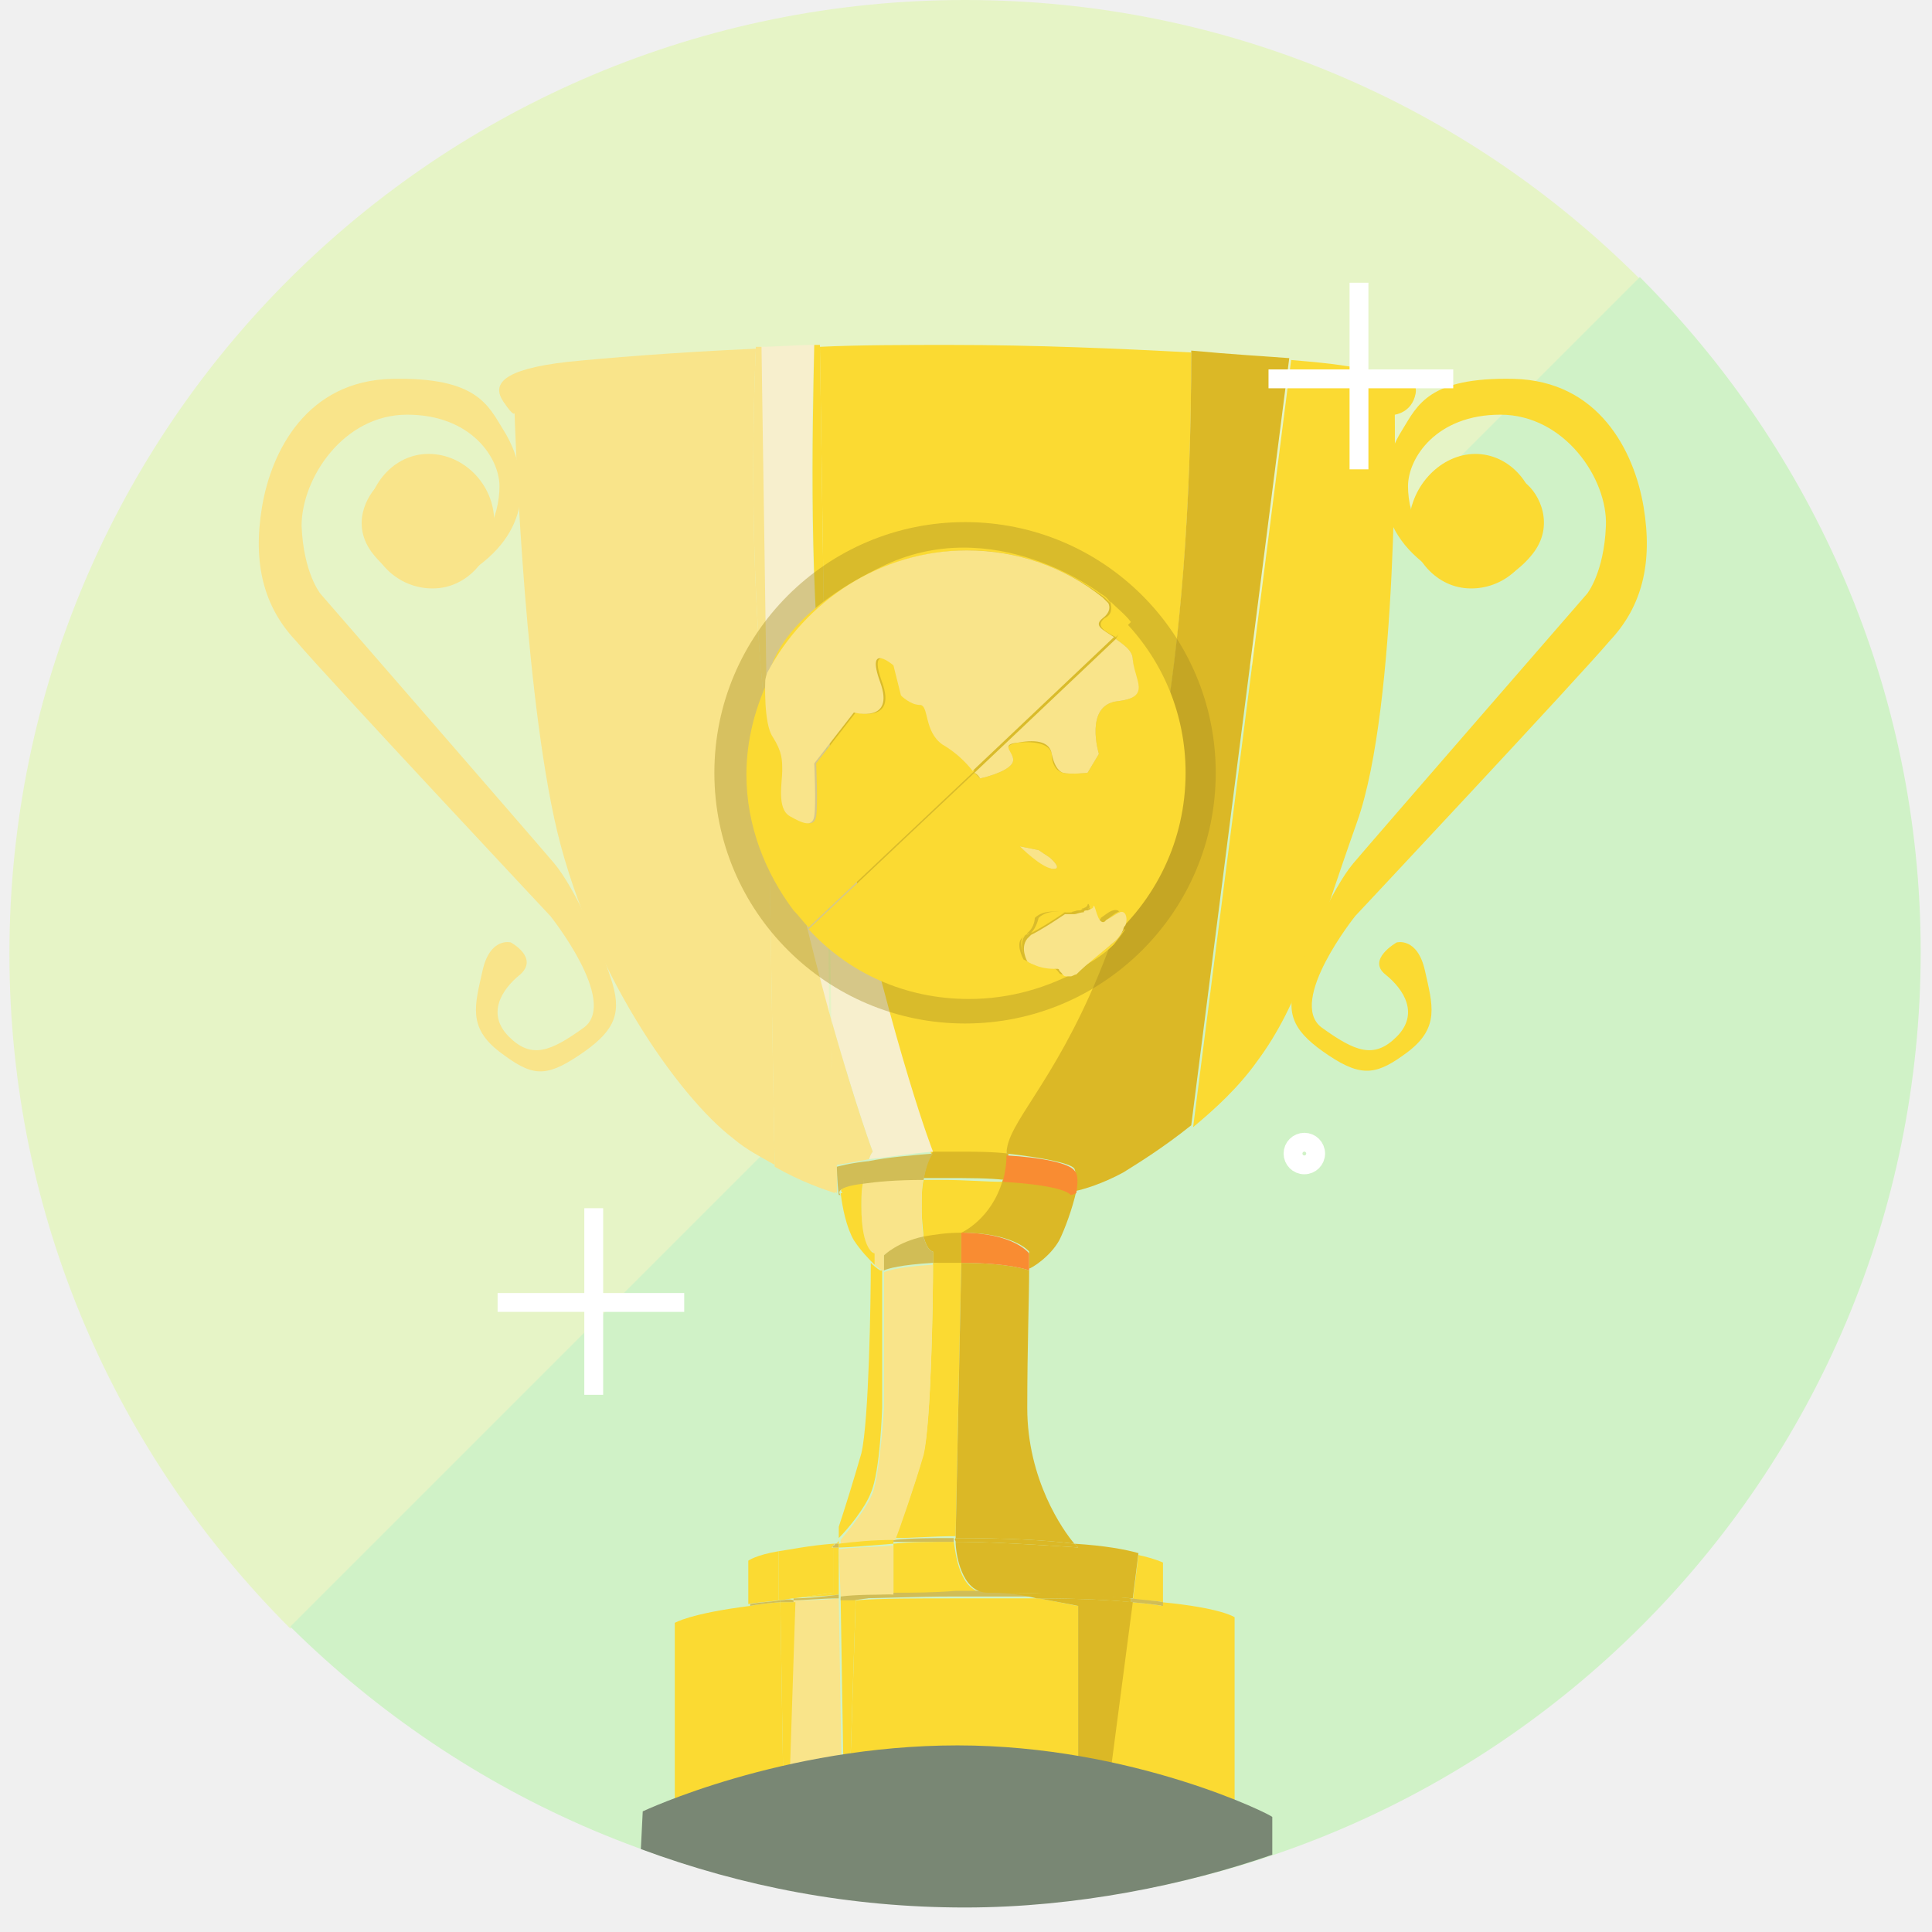
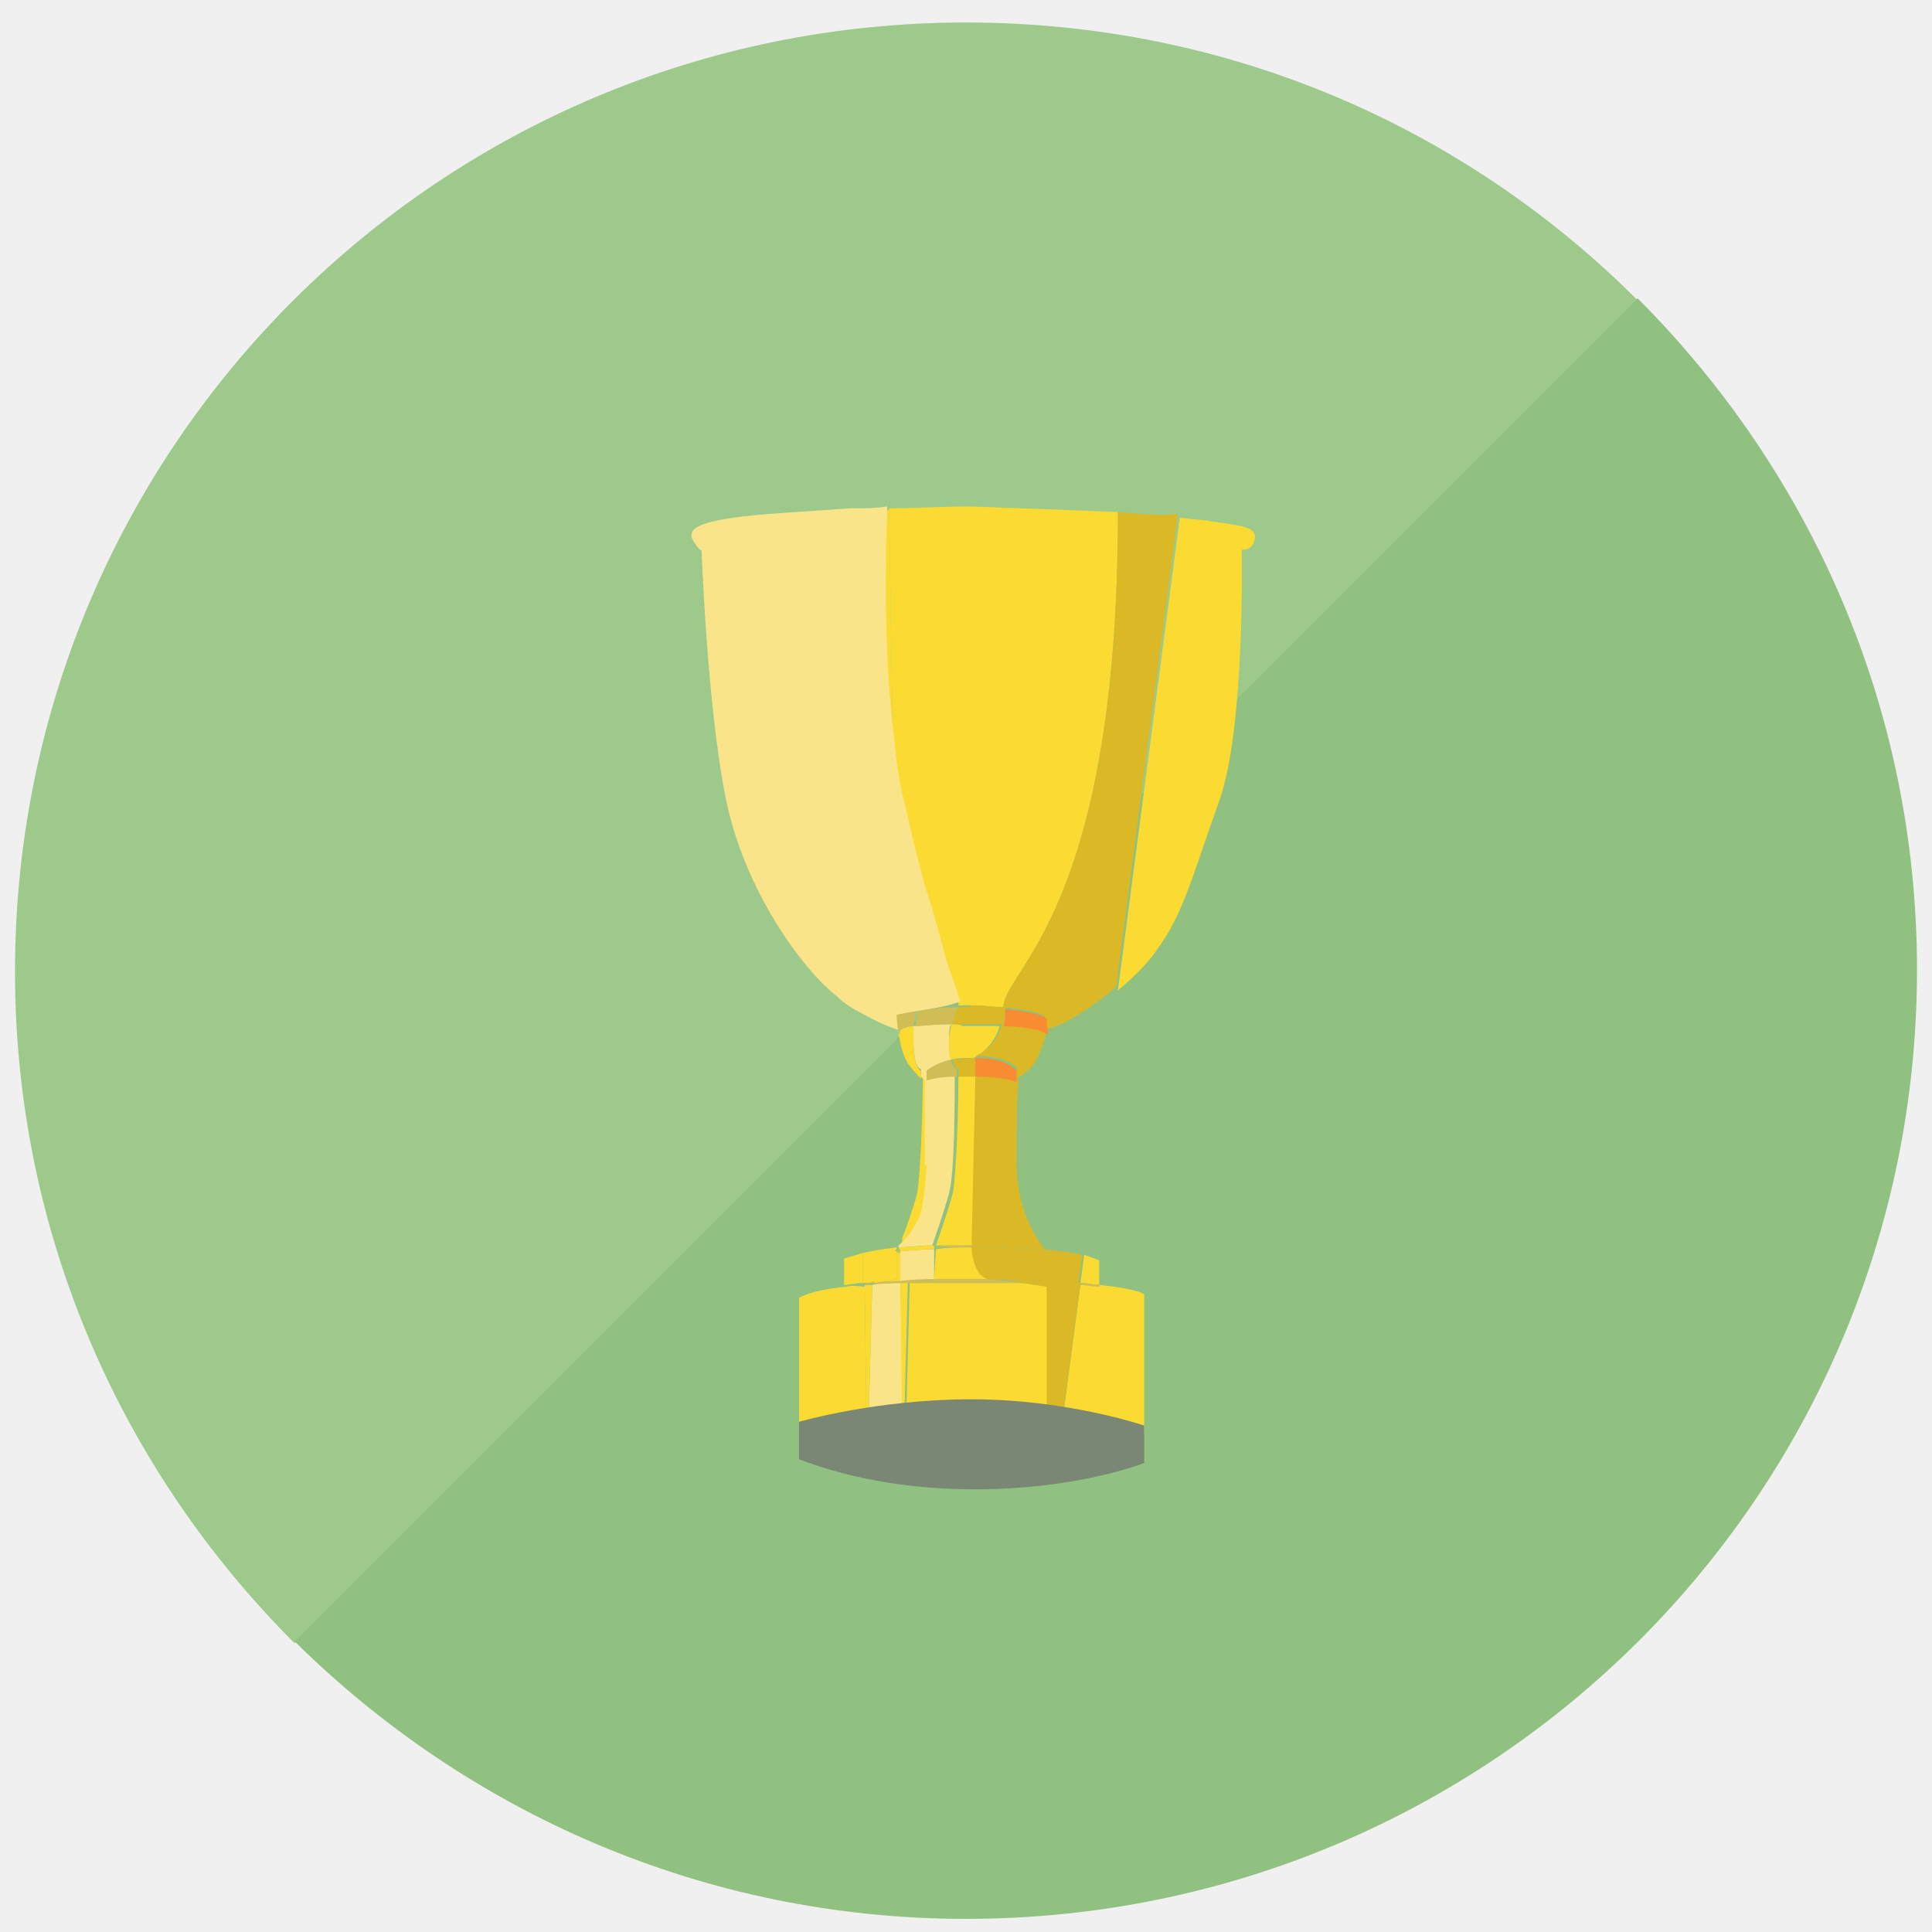
- <svg xmlns="http://www.w3.org/2000/svg" version="1.1" id="Layer_1" x="0px" y="0px" viewBox="-138.1 345 102.5 102.5" style="enable-background:new -138.1 345 102.5 102.5;" xml:space="preserve">
+ <svg xmlns="http://www.w3.org/2000/svg" version="1.1" id="Layer_1" x="0px" y="0px" viewBox="-20 21 103 103" style="enable-background:new -20 21 103 103;" xml:space="preserve">
  <style type="text/css">
- 	.st0{fill:#E6F4C6;}
- 	.st1{fill:#D0F2C7;}
- 	.st2{fill:none;stroke:#FFFFFF;stroke-miterlimit:10;}
- 	.st3{fill:#F9E48A;}
- 	.st4{fill:none;}
- 	.st5{fill:#FBDA32;}
- 	.st6{fill:#F7EFCD;}
- 	.st7{fill:#DBB826;}
- 	.st8{fill:#D1BD56;}
- 	.st9{fill:#F98C32;}
- 	.st10{fill:#798774;}
- 	.st11{opacity:0.4;fill:#A58B20;}
+ 	.st0{fill:#9DC98B;}
+ 	.st1{fill:#90C180;}
+ 	.st2{fill:none;}
+ 	.st3{fill:#FBDA32;}
+ 	.st4{fill:#DBB826;}
+ 	.st5{fill:#D1BD56;}
+ 	.st6{fill:#F9E48A;}
+ 	.st7{fill:#F98C32;}
+ 	.st8{fill:#798774;}
</style>
-   <path class="st0" d="M-86.9,345c-28,0-50.7,22.6-50.7,50.6c0,14,5.7,26.6,14.9,35.8l71.6-71.6C-60.3,350.6-72.9,345-86.9,345z" />
-   <path class="st1" d="M-51.1,359.7l-71.6,71.6c9.2,9.1,21.8,14.8,35.8,14.8c28,0,50.7-22.6,50.7-50.6  C-36.2,381.6-41.9,368.9-51.1,359.7z" />
+   <path class="st0" d="M31.5,22.2c-28,0-50.7,22.6-50.7,50.6c0,14,5.7,26.6,14.9,35.8l71.6-71.6C58.1,27.8,45.5,22.2,31.5,22.2z" />
+   <path class="st1" d="M67.3,36.9l-71.6,71.6c9.2,9.1,21.8,14.8,35.8,14.8c28,0,50.7-22.6,50.7-50.6C82.2,58.7,76.5,46.1,67.3,36.9z" />
+   <path class="st2" d="M28,87.5l0-0.4c-0.1,0.3-0.2,0.5-0.2,0.5l0,0.1c0,0,0,0,0.1,0C27.9,87.5,28,87.5,28,87.5z" />
+   <path class="st3" d="M39.6,48.3c0,21.4-6.1,24.4-6.1,26.4c-0.5,0-1.1-0.1-1.6-0.1c-0.3,0-0.5,0-0.8,0c0,0,0,0,0-0.1  s-0.1-0.1-0.1-0.2c-0.1-0.4-0.4-1-0.7-2.1c-0.3-0.8-0.6-1.9-0.9-3.2c-0.1-0.3-0.2-0.7-0.3-1c-0.3-1.1-0.6-2.3-0.9-3.7  c-0.3-1.1-0.5-2.3-0.6-3.5l-0.2-12.7c1.3,0,2.8-0.1,4.3-0.1C34.5,48.1,37.3,48.2,39.6,48.3z" />
+   <path class="st3" d="M46.9,49.7c0.1-0.6-0.8-0.7-2.3-0.9c-0.4-0.1-1-0.1-1.7-0.2l-3.3,25.2c0.7-0.6,1.5-1.3,2.1-2.2  c1.4-1.9,1.9-4,3.3-7.9c1.4-3.9,1.2-13.4,1.2-13.4S46.8,50.4,46.9,49.7z" />
+   <path class="st3" d="M30.7,75.6c0,0.2-0.1,0.5-0.1,0.9c0,0.5,0,0.8,0.1,1c0.3-0.1,0.8-0.1,1.2-0.1c0,0,1-0.4,1.4-1.7  c-0.5,0-1.2,0-2,0C31.2,75.6,31,75.6,30.7,75.6z" />
+   <path class="st4" d="M31.1,74.7c0,0-0.2,0.2-0.3,0.9c0.2,0,0.4,0,0.7,0c0.8,0,1.5,0,2,0c0.1-0.3,0.1-0.5,0.1-0.9  c-0.5,0-1.1-0.1-1.6-0.1C31.6,74.7,31.3,74.7,31.1,74.7z" />
+   <path class="st3" d="M31.1,78.3c0,1.3-0.1,5.2-0.3,6.3c-0.3,1.1-0.8,2.5-0.9,2.8c0.6,0,1.2,0,2,0l0.2-9.1c0,0-0.1,0-0.1,0  C31.6,78.3,31.3,78.3,31.1,78.3z" />
+   <path class="st3" d="M27.9,87.6c0,0,0.1,0,0.1,0l0-0.1C28,87.5,27.9,87.5,27.9,87.6z" />
+   <path class="st4" d="M31.1,78c0,0,0,0.1,0,0.4c0.2,0,0.5,0,0.8,0c0,0,0.1,0,0.1,0l0-1c-0.5,0-0.9,0.1-1.2,0.1  C30.9,78,31.1,78,31.1,78z" />
+   <path class="st3" d="M38.6,89.5v-1.3c0,0-0.2-0.1-0.8-0.3l-0.2,1.5C38,89.4,38.3,89.5,38.6,89.5z" />
+   <path class="st3" d="M26,87.8c-0.7,0.2-1,0.3-1,0.3v1.4c0.3,0,0.6-0.1,1-0.1L26,87.8z" />
+   <path class="st3" d="M28,87.7c-0.1,0-0.1,0-0.2,0l0,1.5l-1.3,0.2l0,0c0.5,0,1-0.1,1.5-0.1L28,87.7z" />
+   <path class="st3" d="M29.8,89.2L29.8,89.2c0.6,0,1.3,0,2.1,0c0.4,0,0.8,0,1.2,0c-0.1,0-0.2,0-0.2,0c-0.8,0-1-1.3-1-1.7  c-0.7,0-1.4,0-2,0.1L29.8,89.2z" />
+   <path class="st3" d="M27.8,87.6L27.8,87.6C27.8,87.6,27.9,87.6,27.8,87.6C27.9,87.6,27.8,87.6,27.8,87.6z" />
+   <path class="st5" d="M29.8,87.5L29.8,87.5c0.6,0,1.3,0,2,0c0-0.1,0-0.1,0-0.1C31.1,87.4,30.4,87.4,29.8,87.5  C29.8,87.5,29.8,87.5,29.8,87.5z" />
+   <path class="st5" d="M28,87.6c0,0-0.1,0-0.1,0c0,0,0,0.1-0.1,0.1l0,0.1c0,0,0.1,0,0.2,0L28,87.6z" />
+   <path class="st3" d="M37.6,89.5l-1,7.6c3.8,0.1,4.4,0.4,4.4,0.4V90c0,0-0.4-0.3-2.4-0.5v0.1C38.6,89.6,38.4,89.5,37.6,89.5z" />
+   <path class="st3" d="M34.5,89.4c-0.8,0-1.7,0-2.7,0c-1.3,0-2.4,0-3.3,0L28.3,97c1,0,2.2,0,3.6,0c1.6,0,2.9,0,4,0v-7.5  C35.8,89.6,35.2,89.5,34.5,89.4z" />
+   <path class="st3" d="M25.1,89.6L25.1,89.6c-2,0.2-2.5,0.6-2.5,0.6v7.3c0,0,0.6-0.2,3.6-0.3l-0.1-7.6C25.3,89.5,25.1,89.6,25.1,89.6z  " />
+   <path class="st6" d="M26.5,89.5l-0.2,7.6c0.5,0,1.2,0,1.9-0.1L28,89.4C27.4,89.4,26.9,89.4,26.5,89.5z" />
+   <path class="st5" d="M29.8,89.2l-1.3,0.2c0.9,0,2,0,3.3,0c1.1,0,2,0,2.7,0c-0.5-0.1-1-0.1-1.4-0.2c-0.4,0-0.8,0-1.2,0  C31.1,89.2,30.4,89.2,29.8,89.2z" />
+   <path class="st5" d="M26.1,89.5L26.1,89.5c-0.4,0-0.7,0-1,0.1v0.1C25.1,89.6,25.3,89.5,26.1,89.5z" />
+   <path class="st5" d="M26.5,89.4L26.5,89.4c0.4,0.1,0.9,0,1.5,0l0-0.1C27.5,89.3,27,89.3,26.5,89.4z" />
+   <path class="st5" d="M37.6,89.5c0.8,0.1,1,0.1,1,0.1v-0.1c-0.3,0-0.6-0.1-1-0.1L37.6,89.5z" />
+   <path class="st4" d="M39.6,48.3c0,21.4-6.1,24.4-6.1,26.4c1.1,0.1,2.1,0.3,2.2,0.5c0.1,0.1,0.1,0.4,0,0.7c0.3-0.1,1-0.3,1.6-0.7  c0.5-0.3,1.3-0.8,2.2-1.6l3.3-25.2C42,48.5,40.9,48.4,39.6,48.3z" />
+   <path class="st4" d="M33.4,75.6c-0.3,1.3-1.4,1.7-1.4,1.7c1.7,0,2.2,0.6,2.2,0.6s0,0.2,0,0.6c0,0,0.7-0.4,1-0.9  c0.2-0.4,0.5-1.1,0.6-1.6c-0.1,0-0.2,0-0.2,0S35.5,75.7,33.4,75.6z" />
+   <path class="st7" d="M35.8,75.3c-0.2-0.2-1.1-0.4-2.2-0.5c0,0.3,0,0.6-0.1,0.9c2.1,0.1,2.2,0.4,2.2,0.4s0.1,0,0.2,0  C35.8,75.7,35.8,75.4,35.8,75.3z" />
+   <path class="st4" d="M32,78.3l-0.2,9.1c1.7,0,2.9,0.1,3.9,0.2c-0.4-0.5-1.5-2.1-1.5-4.5c0-2,0-3.7,0.1-4.5c0,0,0,0,0,0  S33.6,78.3,32,78.3z" />
+   <path class="st7" d="M32,77.4l0,1c1.6,0,2.2,0.3,2.2,0.3s0,0,0,0c0-0.4,0-0.6,0-0.6S33.8,77.4,32,77.4z" />
+   <path class="st4" d="M32,87.5c-0.1,0-0.1,0-0.2,0c0,0.4,0.2,1.7,1,1.7c0.1,0,0.2,0,0.2,0c1.9,0,3.4,0.1,4.5,0.2l0.2-1.5  c-0.5-0.1-1.1-0.2-2.1-0.3c0.1,0.1,0.1,0.1,0.1,0.1S33.2,87.5,32,87.5z" />
+   <path class="st4" d="M31.8,87.5c0.1,0,0.1,0,0.2,0c1.2,0,3.8,0.2,3.8,0.2s0,0-0.1-0.1c-1-0.1-2.3-0.2-3.9-0.2  C31.8,87.4,31.8,87.5,31.8,87.5z" />
+   <path class="st4" d="M34.5,89.4c0.7,0.1,1.3,0.2,1.3,0.2V97c0.3,0,0.5,0,0.8,0l1-7.6C37,89.4,36,89.4,34.5,89.4z" />
+   <path class="st4" d="M37.6,89.5l0-0.1c-1.1-0.1-2.6-0.2-4.5-0.2c0.4,0,1,0.1,1.4,0.2C36,89.4,37,89.4,37.6,89.5z" />
+   <path class="st3" d="M29.1,85.9c0.3-0.7,0.4-2.8,0.4-2.8v-4.6c0,0,0,0,0,0s-0.1-0.1-0.3-0.2c0,1.3-0.1,5.2-0.3,6.3  c-0.2,0.8-0.6,1.9-0.8,2.4l0,0.4C28.3,87.1,28.9,86.4,29.1,85.9z" />
+   <path class="st3" d="M27.6,60.8c-0.6-4.6-0.5-9.7-0.4-12.6c0.1,0,0.1,0,0.2,0L27.6,60.8z" />
+   <path class="st6" d="M28.9,74.9c-0.6,0.1-1,0.2-1,0.2s0,0.4,0.1,0.9c0,0-0.1,0-0.1-0.1c-0.4-0.1-1.1-0.4-2-0.9  c-0.4-0.2-0.9-0.5-1.3-0.9c-1.8-1.4-4.9-5.6-5.9-10.5c-1-4.9-1.3-13.3-1.3-13.3s0,0.2-0.4-0.4c-0.4-0.6,0-1,2.1-1.3  c1.3-0.2,3.5-0.3,6.2-0.5c0.1,0,0.1,0,0.2,0c0.6,0,1.2,0,1.8-0.1c-0.1,2.9-0.2,8,0.4,12.6c0.1,1.2,0.3,2.4,0.6,3.5  c0.3,1.4,0.6,2.6,0.9,3.7c0.1,0.4,0.2,0.7,0.3,1c0.4,1.3,0.7,2.4,0.9,3.2c0.3,1,0.6,1.7,0.7,2.1c0,0.1,0.1,0.2,0.1,0.2s0,0.1,0,0.1  C30.3,74.7,29.5,74.8,28.9,74.9z" />
+   <path class="st6" d="M28.7,76.5c0,1.5,0.4,1.5,0.4,1.5s0,0.1,0,0.4c0.2,0.2,0.3,0.2,0.3,0.2s0,0,0,0v-0.5c0,0,0.4-0.4,1.3-0.6  c-0.1-0.2-0.1-0.5-0.1-1c0-0.4,0-0.7,0.1-0.9c-1,0-1.6,0.1-2,0.1C28.7,75.9,28.7,76.2,28.7,76.5z" />
+   <path class="st5" d="M31.1,74.7c0,0-0.2,0.2-0.3,0.9c-0.9,0-1.6,0.1-2,0.1c0.1-0.4,0.1-0.6,0.2-0.8C29.5,74.8,30.3,74.7,31.1,74.7z" />
+   <path class="st6" d="M29.4,83.1c0,0-0.1,2.1-0.4,2.8c-0.2,0.5-0.7,1.2-1.1,1.5l0,0.1c0.5,0,1.1-0.1,1.8-0.1c0.1-0.3,0.6-1.7,0.9-2.8  c0.3-1.1,0.3-5,0.3-6.3c-1.1,0-1.5,0.2-1.6,0.2V83.1z" />
+   <path class="st5" d="M29.4,78.6c0.1,0,0.5-0.2,1.6-0.2c0-0.2,0-0.4,0-0.4s-0.2,0-0.3-0.5c-0.9,0.2-1.3,0.6-1.3,0.6V78.6z" />
+   <path class="st6" d="M28,89.3c0.5,0,1.1-0.1,1.8-0.1l0,0l0-1.6c-0.8,0-1.5,0.1-1.8,0.1L28,89.3z" />
+   <path class="st3" d="M28,87.7c0.3,0,1-0.1,1.8-0.1l0-0.1c0,0,0,0,0-0.1c-0.7,0-1.3,0.1-1.8,0.1L28,87.7z" />
+   <path class="st3" d="M28,89.4l0.1,7.6c0,0,0.1,0,0.1,0l0.2-7.7C28.3,89.4,28.2,89.4,28,89.4z" />
+   <path class="st5" d="M28,89.3l0,0.1c0.1,0,0.3,0,0.5,0l1.3-0.2C29.1,89.2,28.6,89.2,28,89.3z" />
+   <path class="st3" d="M26.5,89.4L26.5,89.4l1.3-0.2l0-1.5c0,0-0.1,0-0.1,0s0,0,0.1-0.1l0-0.1c-0.8,0.1-1.4,0.2-1.8,0.3l0,1.6  C26.2,89.4,26.4,89.4,26.5,89.4z" />
+   <path class="st5" d="M27.8,87.7C27.8,87.7,27.8,87.7,27.8,87.7L27.8,87.7C27.8,87.7,27.8,87.7,27.8,87.7z" />
+   <path class="st3" d="M26.1,89.5l0.1,7.6c0,0,0.1,0,0.1,0l0.2-7.6C26.3,89.5,26.2,89.5,26.1,89.5z" />
+   <path class="st5" d="M26.1,89.4L26.1,89.4c0.1,0.1,0.3,0,0.5,0l0-0.1C26.4,89.4,26.2,89.4,26.1,89.4z" />
+   <path class="st3" d="M28.7,76.5c0-0.3,0-0.6,0-0.8c-1,0.1-0.7,0.4-0.7,0.4s0,0-0.1,0c0.1,0.5,0.2,1.1,0.5,1.6  c0.3,0.4,0.5,0.6,0.7,0.8c0-0.2,0-0.4,0-0.4S28.7,78,28.7,76.5z" />
+   <path class="st5" d="M28.9,74.9c-0.1,0.2-0.1,0.4-0.2,0.8c-0.2,0-0.3,0-0.4,0.1c-0.1,0-0.2,0-0.2,0.1c0,0,0,0-0.1,0s0,0,0,0  C28,76,28,76,28,76c0,0,0,0-0.1,0c-0.1-0.5-0.1-0.9-0.1-0.9S28.3,75,28.9,74.9z" />
  <g>
-     <line class="st2" x1="-111.7" y1="414.1" x2="-101.8" y2="414.1" />
-     <line class="st2" x1="-106.6" y1="409.1" x2="-106.6" y2="419" />
+     <path class="st8" d="M31.8,95.6c-5.1,0-9.2,1.2-9.2,1.2l0,2c2.9,1.1,6.1,1.6,9.4,1.6c3.2,0,6.5-0.5,9-1.4V97   C41,97,36.9,95.6,31.8,95.6z" />
  </g>
-   <path class="st3" d="M-115.7,370.1c-0.5-1.2-1.4-0.2-2.2,0.5s-1.6,2.3-0.4,3.8c1.2,1.5,3.4,2.6,6.1,0.2c2.7-2.4,1.7-5.4,0.8-6.8  c-0.8-1.3-1.4-2.8-5.9-2.7s-6.4,3.8-6.9,6.8c-0.5,3,0.1,5.3,1.8,7.1c1.6,1.9,13.5,14.6,13.5,14.6s3.6,4.5,1.8,5.9  c-1.8,1.3-2.8,1.7-4,0.5s-0.4-2.5,0.6-3.3c1-0.9-0.5-1.7-0.5-1.7s-1.1-0.3-1.5,1.5s-0.8,3,0.9,4.3s2.4,1.4,4.2,0.2s2.3-2.1,1.8-3.8  c-0.5-1.7-2-5.1-3.1-6.4s-12.4-14.3-12.4-14.3s-0.9-1.1-1-3.6c0-2.5,2.2-5.9,5.6-5.9c3.4,0,4.9,2.3,4.9,3.8c0,1.5-0.8,4-3.3,4  s-2.2-2.2-2.2-2.2s-0.2-1,0.9-1.2C-115.3,371.1-115.7,370.1-115.7,370.1z" />
-   <g>
-     <path class="st4" d="M-93.6,426.7l0-0.6c-0.2,0.4-0.3,0.7-0.3,0.7l0,0.1c0,0,0.1,0,0.1,0C-93.7,426.9-93.6,426.8-93.6,426.7z" />
-     <path class="st5" d="M-93.3,389.5c2.7,11.9,4.6,16.7,4.6,16.7l0,0c0.4,0,0.9,0,1.3,0c0.9,0,1.8,0,2.7,0.1c0-3.2,9.8-8,9.8-42.6   c-3.7-0.2-8.2-0.4-12.8-0.4c-2.4,0-4.8,0-6.9,0.1l0.3,20.4C-94,385.7-93.7,387.7-93.3,389.5z" />
-     <path class="st6" d="M-96.5,389.5c0.9,4,1.7,7.2,2.4,9.6l-0.2-15.4c-0.9-7.4-0.8-15.6-0.6-20.4c-1,0-2,0.1-2.9,0.1l0.3,20.3   C-97.2,385.7-96.9,387.7-96.5,389.5z" />
-     <path class="st3" d="M-98,363.5c-4.5,0.2-8,0.5-10,0.7c-3.5,0.4-4,1.2-3.4,2.1c0.6,0.9,0.6,0.6,0.6,0.6s0.4,13.6,2.1,21.5   c1.7,7.9,6.6,14.8,9.5,17c0.7,0.6,1.5,1,2.2,1.4l-0.4-23.1C-98.3,376.4-98.2,368.2-98,363.5z" />
-     <path class="st5" d="M-63,365.9c0.2-1-1.2-1.1-3.8-1.5c-0.6-0.1-1.6-0.2-2.8-0.3l-5.2,40.7c1.2-1,2.4-2.1,3.4-3.5   c2.3-3.1,3.1-6.5,5.3-12.7c2.2-6.2,2-21.6,2-21.6S-63.2,366.9-63,365.9z" />
-     <path class="st5" d="M-89.1,407.6c-0.1,0.4-0.1,0.9-0.1,1.5c0,0.8,0.1,1.3,0.1,1.6c0.6-0.1,1.2-0.2,2-0.2c0,0,1.7-0.7,2.2-2.8   c-0.9,0-1.9-0.1-3.2-0.1C-88.5,407.6-88.8,407.6-89.1,407.6z" />
-     <path class="st7" d="M-88.6,406.1c0,0-0.3,0.3-0.5,1.4c0.3,0,0.7,0,1.1,0c1.3,0,2.4,0,3.2,0.1c0.1-0.4,0.2-0.9,0.2-1.4   c-0.9-0.1-1.8-0.1-2.7-0.1C-87.8,406.1-88.2,406.1-88.6,406.1z" />
-     <path class="st5" d="M-88.6,412c0,2-0.1,8.4-0.5,10.1c-0.5,1.8-1.3,4-1.5,4.5c1,0,2-0.1,3.2-0.1l0.3-14.6c-0.1,0-0.1,0-0.2,0   C-87.8,412-88.3,412-88.6,412z" />
-     <path class="st5" d="M-93.8,426.9c0.1,0,0.1,0,0.2,0l0-0.2C-93.6,426.8-93.7,426.9-93.8,426.9z" />
-     <path class="st7" d="M-88.6,411.4c0,0,0,0.2,0,0.6c0.4,0,0.8,0,1.3,0c0.1,0,0.1,0,0.2,0l0-1.6c-0.8,0-1.4,0.1-2,0.2   C-88.9,411.4-88.6,411.4-88.6,411.4z" />
-     <path class="st5" d="M-76.4,430v-2.1c0,0-0.4-0.2-1.3-0.4l-0.3,2.4C-77.5,429.9-76.9,429.9-76.4,430z" />
-     <path class="st5" d="M-96.8,427.3c-1.2,0.2-1.6,0.5-1.6,0.5v2.3c0.5-0.1,1-0.1,1.6-0.2L-96.8,427.3z" />
-     <path class="st5" d="M-93.6,427.1c-0.1,0-0.2,0-0.3,0l0,2.4l-2.1,0.3l0,0c0.7-0.1,1.5-0.1,2.4-0.2L-93.6,427.1z" />
-     <path class="st5" d="M-90.7,429.5L-90.7,429.5c1,0,2.1,0,3.3,0c0.7,0,1.4,0,2,0c-0.1,0-0.3,0-0.4,0c-1.4,0-1.6-2.1-1.7-2.7   c-1.2,0-2.3,0-3.2,0.1L-90.7,429.5z" />
-     <path class="st5" d="M-93.9,426.9l0,0.1c0,0,0.1-0.1,0.1-0.1C-93.8,426.9-93.8,426.9-93.9,426.9z" />
-     <path class="st8" d="M-90.7,426.8L-90.7,426.8c1,0,2.1,0,3.2,0c0-0.1,0-0.2,0-0.2c-1.2,0-2.2,0-3.2,0.1   C-90.7,426.8-90.7,426.8-90.7,426.8z" />
-     <path class="st8" d="M-93.6,426.9c-0.1,0-0.1,0-0.2,0c0,0.1-0.1,0.1-0.1,0.1l0,0.1c0.1,0,0.2,0,0.3,0L-93.6,426.9z" />
-     <path class="st5" d="M-78.1,430l-1.6,12.2c6.2,0.2,7.1,0.6,7.1,0.6v-12c0,0-0.7-0.5-3.9-0.8v0.2C-76.4,430.2-76.9,430.1-78.1,430z" />
-     <path class="st5" d="M-83,429.8c-1.2,0-2.7,0-4.4,0c-2.2,0-3.9,0-5.3,0.1l-0.4,12.3c1.6,0,3.5-0.1,5.8-0.1c2.5,0,4.7,0,6.4,0.1v-12   C-81,430.2-81.9,430-83,429.8z" />
-     <path class="st5" d="M-98.3,430.2L-98.3,430.2c-3.2,0.4-4,0.9-4,0.9v11.7c0,0,0.9-0.3,5.8-0.5l-0.2-12.3   C-97.9,430.1-98.3,430.2-98.3,430.2z" />
-     <path class="st3" d="M-96,429.9l-0.4,12.3c0.9,0,1.9-0.1,3-0.1l-0.2-12.3C-94.5,429.9-95.3,429.9-96,429.9z" />
-     <path class="st8" d="M-90.7,429.5l-2.1,0.3c1.4,0,3.2-0.1,5.3-0.1c1.7,0,3.2,0,4.4,0c-0.8-0.1-1.6-0.2-2.3-0.3c-0.6,0-1.3,0-2,0   C-88.6,429.5-89.7,429.5-90.7,429.5z" />
-     <path class="st8" d="M-96.7,430l0-0.1c-0.6,0.1-1.1,0.1-1.6,0.2v0.1C-98.3,430.2-97.9,430.1-96.7,430z" />
-     <path class="st8" d="M-96,429.8l0,0.1c0.6,0,1.5-0.1,2.4-0.1l0-0.2C-94.4,429.7-95.2,429.8-96,429.8z" />
-     <path class="st8" d="M-78.1,430c1.2,0.1,1.7,0.2,1.7,0.2V430c-0.5-0.1-1-0.1-1.7-0.2L-78.1,430z" />
-     <path class="st7" d="M-74.9,363.6c0,34.6-9.8,39.4-9.8,42.6c1.8,0.2,3.4,0.5,3.6,0.8c0.1,0.2,0.1,0.7,0,1.2c0.5-0.1,1.5-0.4,2.6-1   c0.8-0.5,2.1-1.3,3.6-2.5l5.2-40.7C-71,363.9-72.8,363.8-74.9,363.6z" />
-     <path class="st7" d="M-84.9,407.6c-0.6,2.1-2.2,2.8-2.2,2.8c2.8,0,3.6,1,3.6,1s0,0.3,0,0.9c0.1,0,1.1-0.6,1.6-1.5   c0.3-0.6,0.7-1.7,0.9-2.6c-0.2,0-0.3,0.1-0.3,0.1S-81.4,407.8-84.9,407.6z" />
-     <path class="st9" d="M-81.1,407.1c-0.3-0.4-1.8-0.7-3.6-0.8c0,0.5-0.1,1-0.2,1.4c3.4,0.2,3.6,0.7,3.6,0.7s0.1,0,0.3-0.1   C-80.9,407.7-80.9,407.3-81.1,407.1z" />
-     <path class="st7" d="M-87.1,412l-0.3,14.6c2.7,0,4.7,0.1,6.3,0.3c-0.6-0.7-2.5-3.4-2.5-7.2c0-3.2,0.1-5.9,0.1-7.3c0,0,0,0,0,0   S-84.5,412-87.1,412z" />
-     <path class="st9" d="M-87.1,410.4l0,1.6c2.6,0,3.6,0.4,3.6,0.4s0,0,0,0c0-0.6,0-0.9,0-0.9S-84.3,410.4-87.1,410.4z" />
-     <path class="st7" d="M-87.1,426.8c-0.1,0-0.2,0-0.3,0c0,0.6,0.3,2.7,1.7,2.7c0.1,0,0.3,0,0.4,0c3.1,0,5.5,0.2,7.3,0.3l0.3-2.4   c-0.7-0.2-1.8-0.4-3.4-0.5c0.1,0.1,0.2,0.2,0.2,0.2S-85.1,426.8-87.1,426.8z" />
-     <path class="st7" d="M-87.4,426.8c0.1,0,0.2,0,0.3,0c2,0,6.2,0.3,6.2,0.3s-0.1-0.1-0.2-0.2c-1.6-0.2-3.6-0.3-6.3-0.3   C-87.5,426.7-87.4,426.7-87.4,426.8z" />
-     <path class="st7" d="M-83,429.8c1.1,0.2,2.1,0.4,2.1,0.4v12c0.5,0,0.9,0,1.3,0l1.6-12.2C-79.1,429.9-80.7,429.8-83,429.8z" />
-     <path class="st7" d="M-78.1,430l0-0.2c-1.8-0.2-4.2-0.3-7.3-0.3c0.7,0,1.5,0.1,2.3,0.3C-80.7,429.8-79.1,429.9-78.1,430z" />
-     <path class="st5" d="M-91.9,424.2c0.5-1.1,0.6-4.5,0.6-4.5v-7.3c0,0-0.1,0-0.1,0s-0.2-0.1-0.5-0.4c0,2-0.1,8.4-0.5,10.1   c-0.4,1.4-0.9,3-1.2,3.9l0,0.6C-93.1,426.1-92.2,425-91.9,424.2z" />
-     <path class="st5" d="M-94.3,383.7l-0.3-20.4c-0.1,0-0.2,0-0.3,0C-95,368.1-95.2,376.3-94.3,383.7z" />
-     <path class="st6" d="M-92,406.5c1-0.1,2.2-0.3,3.4-0.4l0,0c0,0-1.9-4.8-4.6-16.7c-0.4-1.8-0.7-3.7-1-5.7l0.2,15.4   c1.4,4.9,2.2,7,2.2,7S-91.9,406.2-92,406.5z" />
-     <path class="st3" d="M-92.4,409c0,2.4,0.6,2.4,0.6,2.4s0,0.2,0,0.6c0.3,0.3,0.5,0.4,0.5,0.4s0,0,0.1,0v-0.8c0,0,0.7-0.6,2.1-1   c-0.1-0.4-0.1-0.9-0.1-1.6c0-0.6,0-1.1,0.1-1.5c-1.5,0-2.5,0.1-3.2,0.2C-92.4,408.1-92.4,408.5-92.4,409z" />
-     <path class="st8" d="M-92.3,407.8c0.7-0.1,1.7-0.2,3.2-0.2c0.2-1.1,0.5-1.4,0.5-1.4c-1.2,0.1-2.4,0.2-3.4,0.4   C-92.2,406.8-92.3,407.2-92.3,407.8z" />
-     <path class="st3" d="M-91.2,419.7c0,0-0.2,3.4-0.6,4.5c-0.3,0.8-1.2,1.9-1.7,2.5l0,0.2c0.8-0.1,1.8-0.1,2.9-0.2   c0.2-0.5,1-2.8,1.5-4.5c0.4-1.7,0.5-8.1,0.5-10.1c-1.7,0.1-2.4,0.3-2.6,0.4V419.7z" />
-     <path class="st8" d="M-91.2,412.4c0.2-0.1,0.9-0.3,2.6-0.4c0-0.4,0-0.6,0-0.6s-0.3,0-0.5-0.8c-1.4,0.3-2.1,1-2.1,1V412.4z" />
-     <path class="st3" d="M-93.5,429.7c0.9,0,1.8-0.1,2.8-0.1l0,0l0-2.6c-1.3,0.1-2.4,0.1-2.9,0.2L-93.5,429.7z" />
-     <path class="st5" d="M-93.6,427.1c0.5,0,1.6-0.1,2.9-0.2l0-0.1c0,0,0,0,0-0.1c-1.1,0-2.1,0.1-2.9,0.2L-93.6,427.1z" />
-     <path class="st5" d="M-93.5,429.8l0.2,12.3c0.1,0,0.1,0,0.2,0l0.4-12.3C-93.1,429.8-93.3,429.8-93.5,429.8z" />
-     <path class="st8" d="M-93.5,429.7l0,0.2c0.2,0,0.5,0,0.7,0l2.1-0.3C-91.7,429.6-92.7,429.6-93.5,429.7z" />
-     <path class="st3" d="M-97.4,383.7l-0.3-20.3c-0.1,0-0.2,0-0.3,0C-98.2,368.2-98.3,376.4-97.4,383.7z" />
-     <path class="st3" d="M-94,399.1c-0.7-2.5-1.5-5.7-2.4-9.6c-0.4-1.8-0.7-3.7-1-5.7l0.4,23.1c1.4,0.8,2.6,1.2,3.2,1.4L-94,399.1z" />
-     <path class="st5" d="M-96,429.8L-96,429.8l2.1-0.3l0-2.4c-0.1,0-0.1,0-0.1,0s0,0,0.1-0.1l0-0.1c-1.3,0.1-2.2,0.3-2.9,0.4l0,2.6   C-96.5,429.9-96.2,429.8-96,429.8z" />
-     <path class="st8" d="M-94,427.1C-94,427.1-93.9,427.1-94,427.1l0.1-0.1C-93.9,427.1-94,427.1-94,427.1z" />
-     <path class="st5" d="M-96.7,430l0.2,12.3c0.1,0,0.1,0,0.2,0l0.4-12.3C-96.2,430-96.5,430-96.7,430z" />
-     <path class="st8" d="M-96.7,429.9l0,0.1c0.2,0,0.5,0,0.7,0l0-0.1C-96.2,429.8-96.5,429.9-96.7,429.9z" />
-     <path class="st3" d="M-93.7,406.8c0,0,0.7-0.1,1.7-0.3c0.1-0.3,0.2-0.4,0.2-0.4s-0.8-2.1-2.2-7l0.1,9.1c0.1,0,0.2,0.1,0.2,0.1   C-93.7,407.5-93.7,406.8-93.7,406.8z" />
-     <path class="st5" d="M-92.4,409c0-0.5,0-0.9,0.1-1.3c-1.6,0.2-1.1,0.6-1.1,0.6s0,0-0.1,0c0.1,0.8,0.3,1.8,0.7,2.5   c0.4,0.6,0.8,1,1.1,1.3c0-0.4,0-0.6,0-0.6S-92.4,411.4-92.4,409z" />
-     <path class="st8" d="M-92.3,407.8c0.1-0.6,0.2-1,0.3-1.2c-1,0.1-1.7,0.3-1.7,0.3s0,0.7,0.1,1.5c0.1,0,0.1,0,0.1,0   S-94,408-92.3,407.8z" />
-   </g>
-   <g>
-     <path class="st4" d="M-86.9,345.3c-27.4,0-49.6,22.2-49.6,49.6c0,21.4,13.5,39.6,32.5,46.6l0.1-2c0,0,7.4-3.5,16.7-3.5   s16.8,3.7,16.8,3.7v2c19.4-6.7,33.3-25.2,33.3-46.9C-37.2,367.6-59.5,345.3-86.9,345.3z" />
-     <path class="st10" d="M-87.3,437.6c-9.3,0-16.7,3.5-16.7,3.5l-0.1,2c5.4,2,11.1,3.1,17.2,3.1c5.9,0,11.7-1.2,16.3-2.8v-2   C-70.6,441.3-78,437.6-87.3,437.6z" />
-   </g>
-   <path class="st3" d="M-111.9,372.3c0.2,1.9-1.1,3.7-2.9,3.9c-1.9,0.2-3.6-1.2-3.8-3.2c-0.2-1.9,1.1-3.7,2.9-3.9  C-113.8,368.9-112.1,370.4-111.9,372.3z" />
-   <path class="st5" d="M-59.4,370.1c0.5-1.2,1.4-0.2,2.2,0.5c0.8,0.6,1.6,2.3,0.4,3.8c-1.2,1.5-3.4,2.6-6.1,0.2  c-2.7-2.4-1.7-5.4-0.8-6.8c0.8-1.3,1.4-2.8,5.9-2.7s6.4,3.8,6.9,6.8c0.5,3-0.1,5.3-1.8,7.1c-1.6,1.9-13.5,14.6-13.5,14.6  s-3.6,4.5-1.8,5.9c1.8,1.3,2.8,1.7,4,0.5s0.4-2.5-0.6-3.3S-64,395-64,395s1.1-0.3,1.5,1.5s0.8,3-0.9,4.3c-1.6,1.2-2.4,1.4-4.2,0.2  s-2.3-2.1-1.8-3.8c0.5-1.7,2-5.1,3.1-6.4s12.4-14.3,12.4-14.3s0.9-1.1,1-3.6s-2.2-5.9-5.6-5.9c-3.4,0-4.9,2.3-4.9,3.8  c0,1.5,0.8,4,3.3,4s2.2-2.2,2.2-2.2s0.2-1-0.9-1.2C-59.8,371.1-59.4,370.1-59.4,370.1z" />
-   <path class="st5" d="M-63.3,372.3c-0.2,1.9,1.1,3.7,2.9,3.9c1.9,0.2,3.6-1.2,3.8-3.2c0.2-1.9-1.1-3.7-2.9-3.9  C-61.3,368.9-63,370.4-63.3,372.3z" />
-   <circle class="st11" cx="-86.9" cy="386" r="13.3" />
-   <g>
-     <path class="st5" d="M-79.5,377.8c-0.5,0.4,0,0.7,0.6,1l0.8-0.8c-0.3-0.4-0.7-0.7-1.1-1.1C-79.1,377.3-79.1,377.6-79.5,377.8z" />
-     <path class="st5" d="M-88,384.5c-1-0.7-0.7-2.1-1.2-2.1c-0.5,0-1-0.5-1-0.5l-0.4-1.6c0,0-1.5-1.3-0.7,0.9c0.8,2.2-1.4,1.6-1.4,1.6   l-2.1,2.7c0,0,0.1,2.2,0,2.8c-0.1,0.6-0.6,0.4-1.3,0c-0.7-0.4-0.4-1.8-0.4-2.4c0-0.6,0-1-0.5-1.8c-0.5-0.8-0.3-2.9-0.3-2.9   s0-0.2,0.1-0.4c-0.8,1.6-1.3,3.4-1.3,5.3c0,2.7,1,5.2,2.5,7.2c0.3,0.3,0.5,0.6,0.8,0.9l8.8-8.3C-86.7,385.6-87.3,385-88,384.5z" />
-     <path class="st5" d="M-78.9,378.9c0.4,0.3,0.9,0.6,0.9,1.1c0,1.1,1,2-0.8,2.2c-1.8,0.2-1,2.8-1,2.8l-0.6,1c0,0-1,0.1-1.3,0   c-0.4-0.1-0.6-0.5-0.6-1c-0.1-0.5-0.8-0.7-1.8-0.6c-1.1,0.2,0,0.6-0.3,1.1c-0.3,0.5-1.7,0.8-1.7,0.8s-0.1-0.1-0.3-0.3l-8.8,8.3   c2.1,2.3,5.1,3.7,8.5,3.7c2.2,0,4.2-0.6,6-1.6c-0.4,0.2-0.6,0.3-0.8,0.3c0,0,0,0,0,0c-0.1,0-0.1,0-0.2,0c0,0,0,0,0,0   c-0.2,0-0.2-0.1-0.3-0.2c0,0,0,0-0.1-0.1c0,0,0,0,0,0c0,0-0.1,0-0.1-0.1c0,0,0,0,0,0c0,0-0.1,0-0.2,0c0,0,0,0,0,0   c-0.4,0-0.7-0.1-1-0.2c-0.2-0.1-0.4-0.2-0.4-0.2s-0.5-0.9,0-1.2c0,0,0,0,0,0c0,0,0.1-0.1,0.1-0.1c0,0,0.1,0,0.1-0.1   c0.4-0.3,0.4-0.8,0.4-0.8c0.5-0.5,1.4-0.3,1.4-0.3s0.2,0,0.4,0c0.2,0,0.4-0.1,0.5-0.1c0.1,0,0.2,0,0.2-0.1c0.1,0,0.3-0.1,0.3-0.2   c0.1-0.3,0.2,1,0.6,0.8c0,0,0.1,0,0.1-0.1c0.3-0.2,0.6-0.5,0.9-0.4c0.2,0.1,0.1,0.4,0.1,0.7c0,0.1-0.1,0.2-0.1,0.2s0,0,0,0   c0,0-0.1,0.4-0.6,0.8c2.6-2.2,4.2-5.4,4.2-9c0-3.1-1.2-5.9-3.2-8L-78.9,378.9z M-82.2,391.1c-0.5,0-1.8-1.2-1.8-1.2l1,0.2l0.6,0.4   C-82.4,390.5-81.7,391.1-82.2,391.1z" />
-     <path class="st5" d="M-86.7,374.2c2.7,0,5.2,1,7.2,2.5c0.1,0.1,0.2,0.2,0.3,0.3c-0.1-0.3-0.5-0.5-0.5-0.5s-5.7-4.4-11.7-1.4   c-4.7,2.3-5.7,4.7-5.9,5.7C-95.4,376.9-91.4,374.2-86.7,374.2z" />
-     <path class="st3" d="M-86.1,386.3c0,0,1.4-0.3,1.7-0.8c0.3-0.5-0.8-1,0.3-1.1c1.1-0.2,1.7,0,1.8,0.6c0.1,0.5,0.3,0.9,0.6,1   c0.4,0.1,1.3,0,1.3,0l0.6-1c0,0-0.8-2.6,1-2.8c1.8-0.2,0.9-1.1,0.8-2.2c0-0.5-0.5-0.8-0.9-1.1l-7.5,7.1   C-86.2,386.1-86.1,386.3-86.1,386.3z" />
-     <path class="st3" d="M-97.1,384.1c0.5,0.8,0.5,1.2,0.5,1.8c0,0.6-0.3,2,0.4,2.4c0.7,0.4,1.2,0.6,1.3,0c0.1-0.6,0-2.8,0-2.8l2.1-2.7   c0,0,2.2,0.6,1.4-1.6c-0.8-2.2,0.7-0.9,0.7-0.9l0.4,1.6c0,0,0.5,0.5,1,0.5c0.5,0,0.2,1.4,1.2,2.1c0.7,0.4,1.3,1,1.6,1.4l7.5-7.1   c-0.6-0.4-1.1-0.6-0.6-1c0.4-0.3,0.4-0.6,0.3-0.8c-0.1-0.1-0.2-0.2-0.3-0.3c-2-1.6-4.5-2.5-7.2-2.5c-4.6,0-8.6,2.7-10.6,6.5   c-0.1,0.3-0.1,0.4-0.1,0.4S-97.6,383.4-97.1,384.1z" />
-     <path class="st3" d="M-82.4,390.5l-0.6-0.4l-1-0.2c0,0,1.2,1.2,1.8,1.2C-81.7,391.1-82.4,390.5-82.4,390.5z" />
-     <path class="st5" d="M-80.6,396.2c0.8-0.4,1.2-0.8,1.6-1.1c-0.5,0.4-1.1,0.8-1.7,1.2C-80.7,396.3-80.7,396.3-80.6,396.2z" />
-     <path class="st5" d="M-81.1,393.3c0.2,0,0.4-0.1,0.5-0.1C-80.8,393.3-81,393.3-81.1,393.3z" />
-     <path class="st5" d="M-83.3,396c-0.2-0.1-0.4-0.2-0.4-0.2S-83.6,395.9-83.3,396z" />
-     <path class="st5" d="M-82.1,396.3C-82.2,396.3-82.2,396.3-82.1,396.3C-82.2,396.3-82.2,396.3-82.1,396.3z" />
-     <path class="st5" d="M-80.4,393.2c0.1,0,0.3-0.1,0.3-0.2C-80.1,393.1-80.2,393.1-80.4,393.2z" />
-     <path class="st5" d="M-81.5,396.6c-0.1,0-0.1,0-0.2,0C-81.7,396.6-81.6,396.6-81.5,396.6z" />
-     <path class="st5" d="M-83.7,394.6c-0.5,0.3,0,1.2,0,1.2S-84.1,395.1-83.7,394.6z" />
-     <path class="st5" d="M-83.3,396c0.2,0.1,0.6,0.2,1,0.2c0,0,0,0,0,0c0,0,0,0,0,0C-82.8,396.2-83.1,396.1-83.3,396z" />
-     <path class="st5" d="M-82,396.4c0.1,0.1,0.1,0.2,0.3,0.2C-81.9,396.6-81.9,396.5-82,396.4z" />
-     <path class="st5" d="M-82,396.4C-82,396.4-82,396.4-82,396.4C-82,396.4-82,396.4-82,396.4z" />
-     <path class="st5" d="M-78.9,394.9c-0.7,0.6-1.5,1.2-2.3,1.6c-0.1,0.1-0.2,0.1-0.3,0.1c0.2,0,0.4-0.1,0.8-0.3   c0.6-0.3,1.2-0.7,1.7-1.2c0.4-0.5,0.6-0.8,0.6-0.8C-78.5,394.3-78.6,394.6-78.9,394.9z" />
-     <path class="st5" d="M-81.6,393.4c0,0,0.2,0,0.4,0C-81.4,393.3-81.6,393.4-81.6,393.4s-0.9-0.2-1.4,0.3c0,0-0.1,0.5-0.4,0.8   C-82.8,394.2-82.2,393.8-81.6,393.4C-81.6,393.4-81.6,393.4-81.6,393.4z" />
-     <path class="st5" d="M-81.5,396.6C-81.5,396.6-81.5,396.6-81.5,396.6C-81.5,396.6-81.5,396.6-81.5,396.6z" />
-     <path class="st5" d="M-82,396.4C-82,396.4-82,396.4-82,396.4C-82,396.4-82,396.4-82,396.4z" />
-     <path class="st5" d="M-82,396.4c0,0-0.1,0-0.1-0.1C-82.1,396.3-82.1,396.3-82,396.4z" />
-     <path class="st5" d="M-81.7,396.6C-81.7,396.6-81.7,396.6-81.7,396.6C-81.7,396.6-81.7,396.6-81.7,396.6z" />
-     <path class="st5" d="M-78.5,393.4c0.2,0.1,0.1,0.4,0.1,0.7C-78.4,393.8-78.4,393.5-78.5,393.4c-0.2-0.1-0.5,0.2-0.9,0.4   C-79.1,393.6-78.7,393.2-78.5,393.4z" />
-     <path class="st5" d="M-82.2,396.3c0,0-0.1,0-0.2,0C-82.3,396.2-82.2,396.3-82.2,396.3z" />
-     <path class="st5" d="M-78.5,394.3C-78.5,394.3-78.5,394.3-78.5,394.3c0,0,0-0.1,0.1-0.2C-78.5,394.2-78.5,394.3-78.5,394.3   C-78.5,394.3-78.5,394.3-78.5,394.3z" />
-     <path class="st5" d="M-83.5,394.5c0,0-0.1,0-0.1,0.1c0,0-0.1,0.1-0.1,0.1c0,0,0,0,0,0c0,0,0,0,0,0   C-83.6,394.6-83.5,394.5-83.5,394.5z" />
-     <path class="st3" d="M-78.9,394.9c0.3-0.3,0.4-0.6,0.4-0.6c0,0,0,0,0,0s0-0.1,0.1-0.2c0.1-0.2,0.1-0.6-0.1-0.7   c-0.2-0.1-0.5,0.2-0.9,0.4c0,0-0.1,0.1-0.1,0.1c-0.4,0.2-0.5-1.1-0.6-0.8c0,0.1-0.1,0.1-0.3,0.2c-0.1,0-0.2,0-0.2,0.1   c-0.2,0-0.4,0.1-0.5,0.1c-0.2,0-0.4,0-0.4,0s0,0-0.1,0c-0.6,0.4-1.2,0.8-1.8,1.1c-0.1,0.1-0.1,0.1-0.2,0.2c0,0,0,0,0,0   c-0.4,0.5,0,1.2,0,1.2s0.1,0.1,0.4,0.2c0.2,0.1,0.6,0.2,1,0.2c0,0,0,0,0,0c0.1,0,0.1,0,0.2,0c0,0,0,0,0,0c0,0,0.1,0,0.1,0.1   c0,0,0,0,0,0c0,0,0,0,0.1,0.1c0.1,0.1,0.1,0.2,0.3,0.2c0,0,0,0,0,0c0.1,0,0.1,0,0.2,0c0,0,0,0,0,0c0.1,0,0.2-0.1,0.3-0.1   C-80.4,396.1-79.6,395.5-78.9,394.9z" />
-   </g>
-   <g>
-     <line class="st2" x1="-66" y1="360" x2="-66" y2="369.9" />
-     <line class="st2" x1="-61" y1="365.1" x2="-70.8" y2="365.1" />
-   </g>
-   <circle class="st2" cx="-68.9" cy="406.2" r="0.6" />
</svg>
